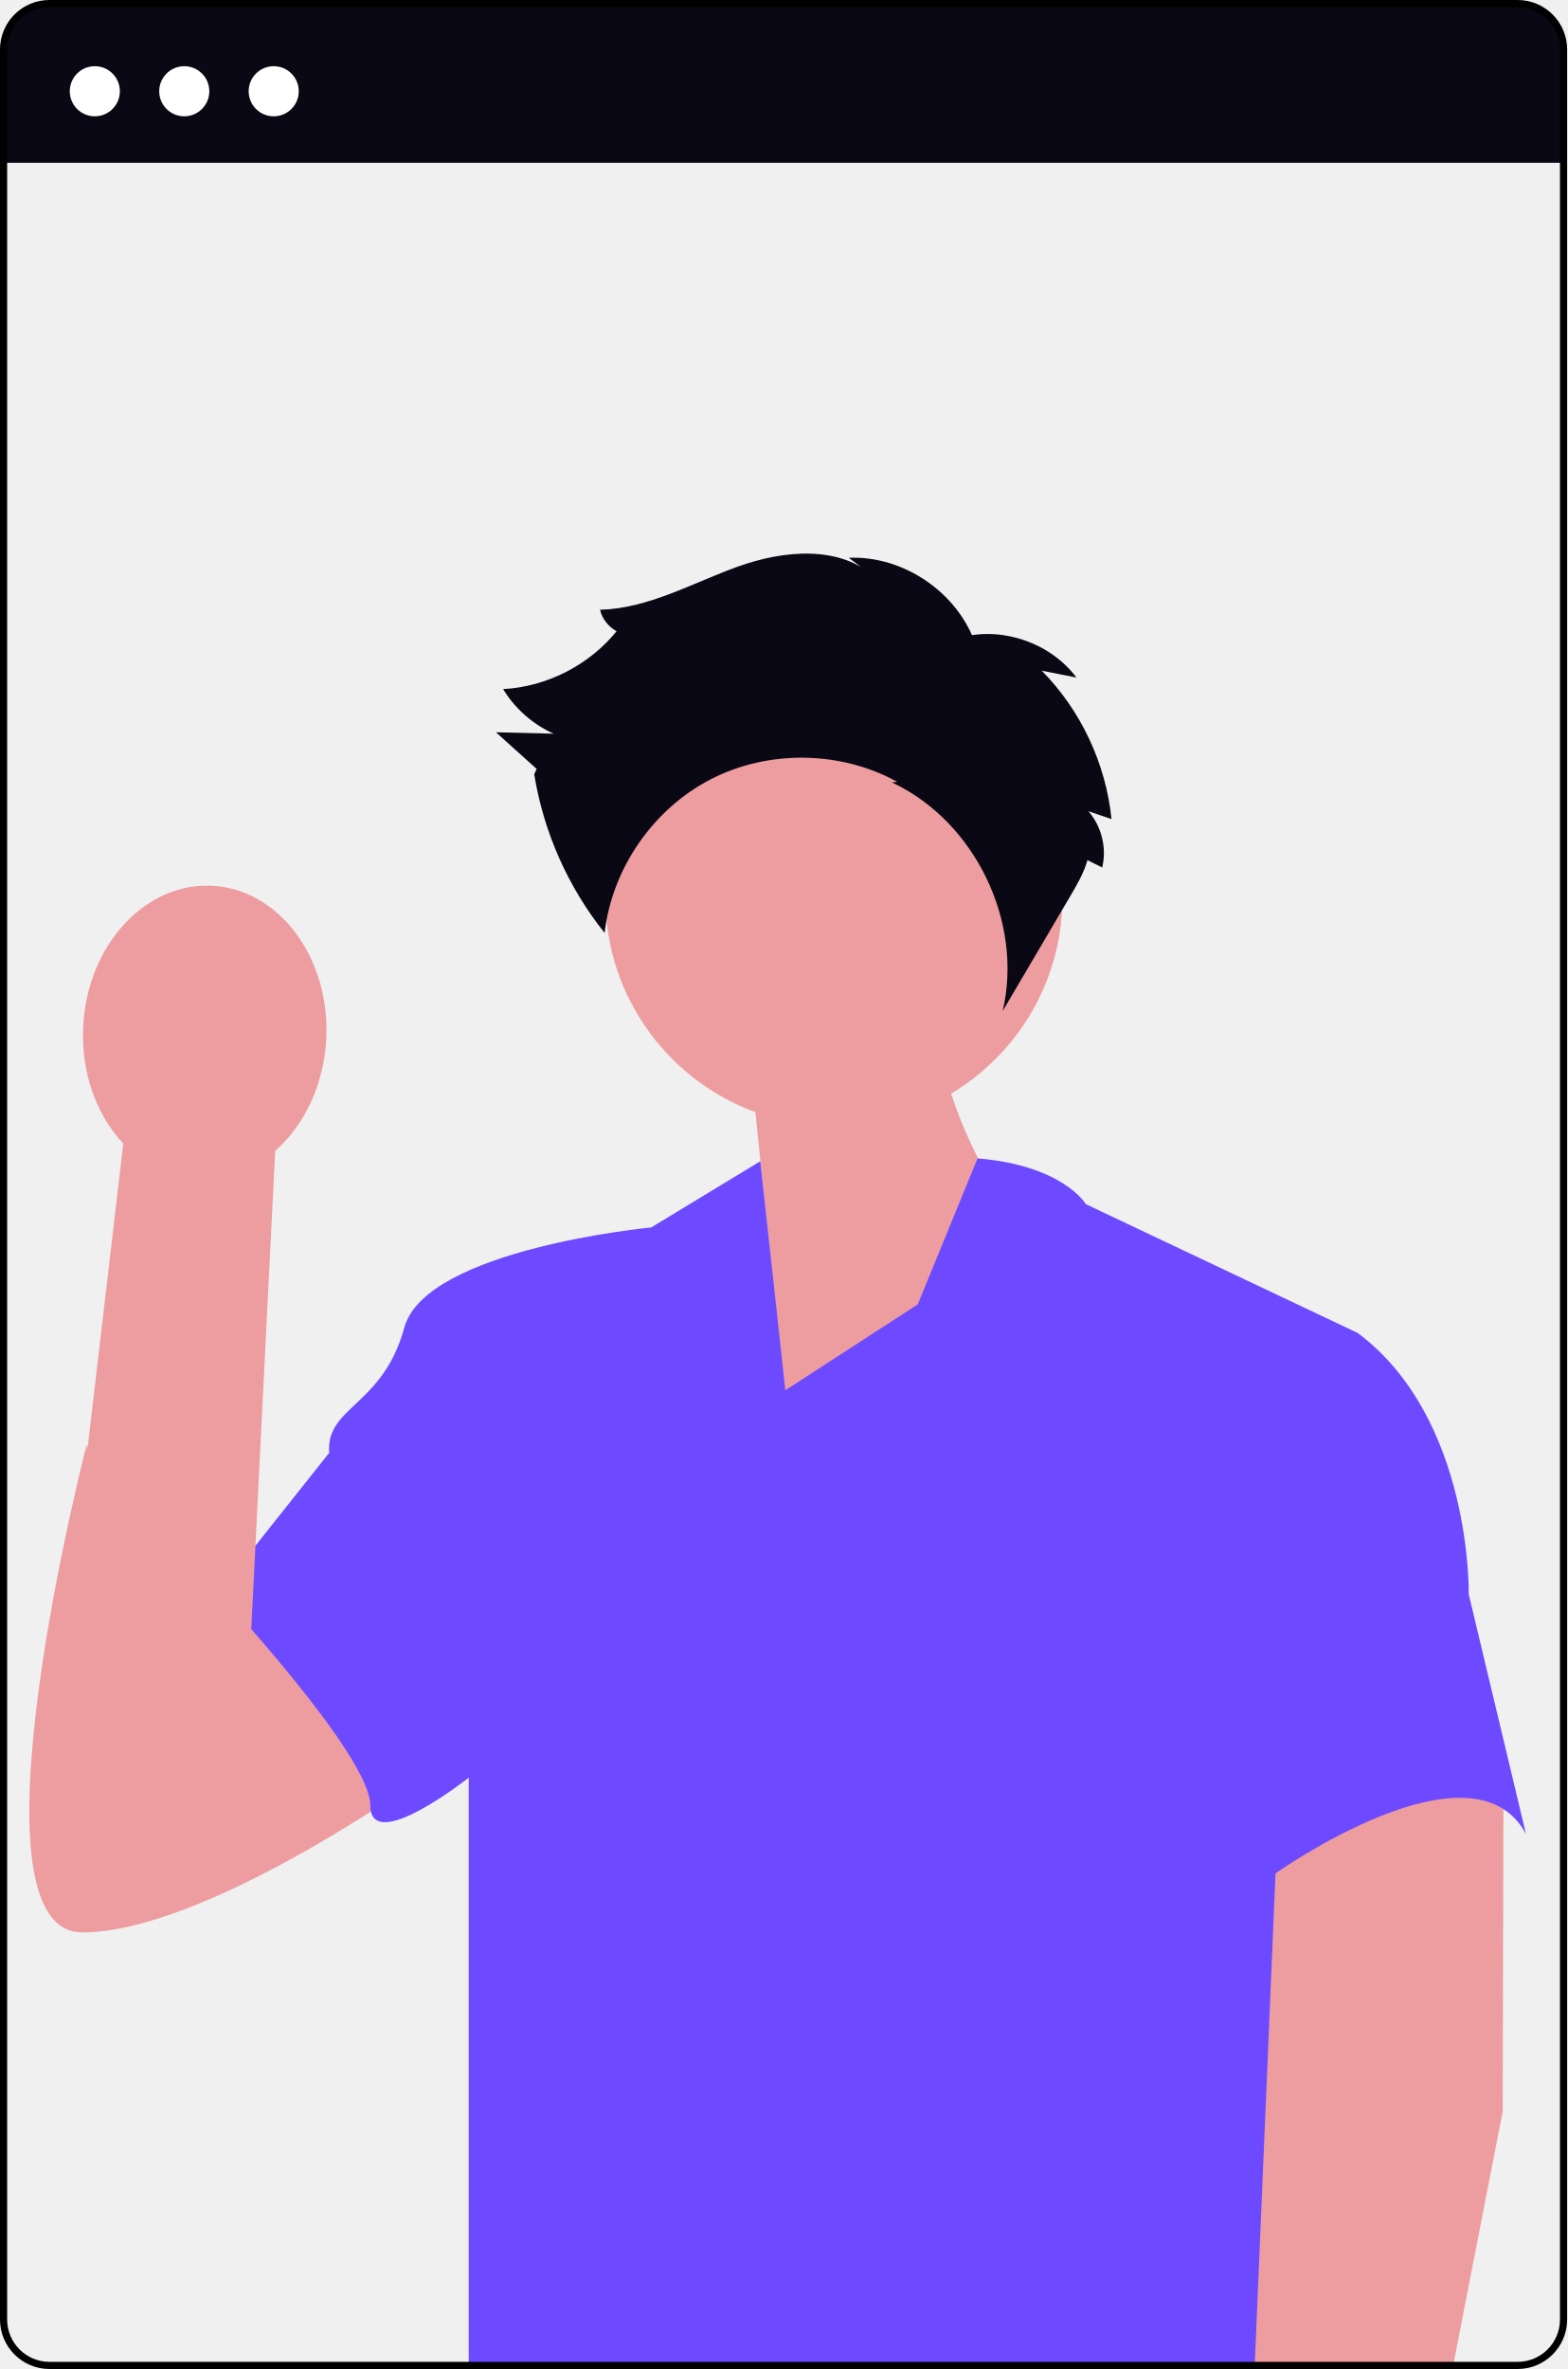
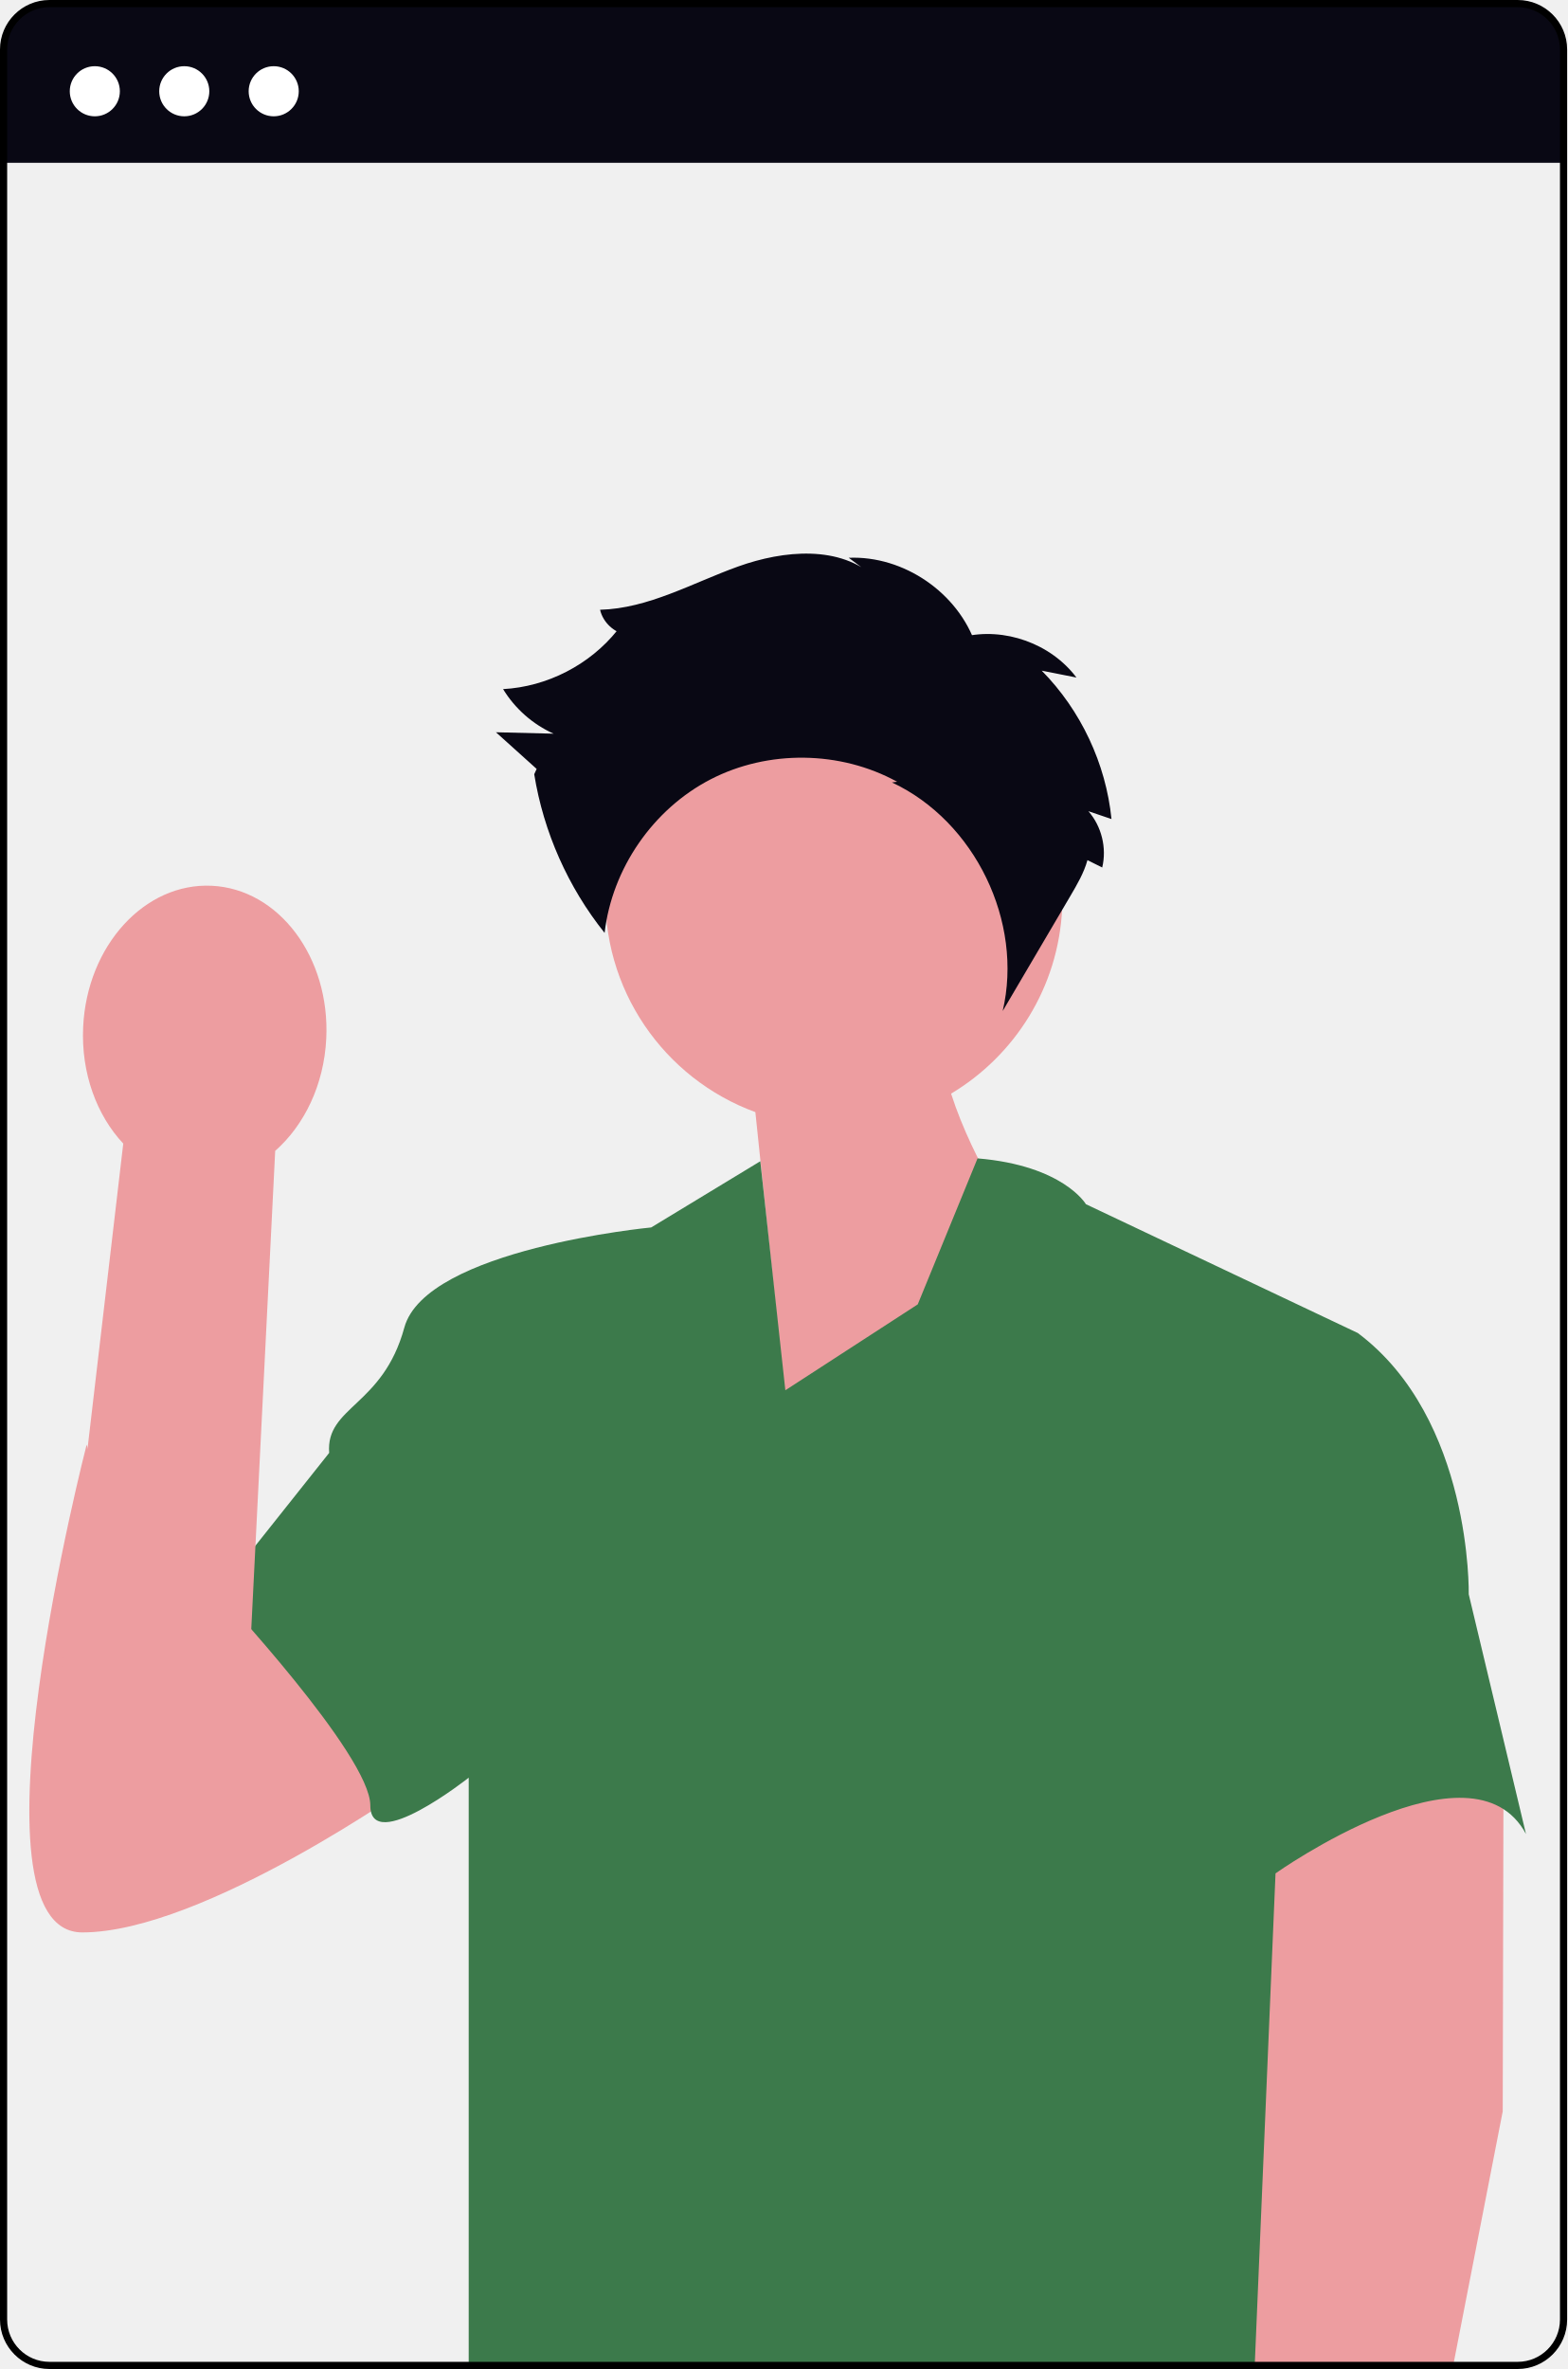
<svg xmlns="http://www.w3.org/2000/svg" id="uuid-d9c3a1a4-8a22-4508-b599-4ec60cf1c3eb" width="505.946" height="764.694" viewBox="0 0 505.946 764.694">
  <path d="M342.927,293.112c1.896-40.703-29.564-75.237-70.267-77.133-40.703-1.896-75.238,29.564-77.134,70.267-1.538,33.011,18.865,61.96,48.344,72.736l9.861,94.823,75.452-57.143s-14.76-20.717-22.125-43.645c20.503-12.272,34.674-34.246,35.869-59.905Z" fill="#ed9da0" />
  <path d="M49.67,538.289l-21.697-71.965s-40.68,157.445-1.406,157.445,107.427-48.515,107.427-48.515l-52.168-63.485-32.157,26.521Z" fill="#ed9da0" />
  <polygon points="485.404 572.596 485.154 681.525 469.232 763.192 372.926 762.962 412.38 578.719 485.404 572.596" fill="#ed9da0" />
-   <path d="M245.465,374.839l-35.231,21.37s-72.773,6.931-79.704,32.344c-6.931,25.413-25.413,25.413-24.258,40.429l-35.809,45.05s49.093,52.558,49.093,68.73,31.766-8.941,31.766-8.941v189.949h253.756l6.725-159.06s63.532-45.05,80.859-12.706l-18.482-77.394s1.155-56.601-35.809-84.324l-87.79-41.585s-7.258-12.476-34.981-14.786l-19.31,47.13-42.74,27.723-8.086-73.928Z" fill="#6d4aff" />
+   <path d="M245.465,374.839l-35.231,21.37s-72.773,6.931-79.704,32.344c-6.931,25.413-25.413,25.413-24.258,40.429l-35.809,45.05s49.093,52.558,49.093,68.73,31.766-8.941,31.766-8.941v189.949h253.756l6.725-159.06s63.532-45.05,80.859-12.706l-18.482-77.394s1.155-56.601-35.809-84.324l-87.79-41.585s-7.258-12.476-34.981-14.786l-19.31,47.13-42.74,27.723-8.086-73.928Z" fill="#3c7a4b" />
  <path d="M287.971,252.566c26.776,12.54,42.501,45.003,35.743,73.787,7.283-12.377,14.565-24.753,21.848-37.13,2.175-3.696,4.372-7.445,5.521-11.576,1.589.79,3.177,1.579,4.766,2.369,1.518-6.297-.197-13.285-4.458-18.163,2.484.843,4.968,1.687,7.452,2.53-1.801-17.897-9.889-35.099-22.523-47.903l11.214,2.224c-8.231-10.953-23.218-16.341-36.539-13.137l4.063,2.661c-5.685-16.869-23.259-28.934-41.044-28.178,2.906,2.17,5.812,4.341,8.718,6.511-11.441-10.685-29.701-8.986-44.435-3.696-14.734,5.29-28.916,13.549-44.565,13.963.943,4.111,4.567,7.469,8.737,8.097l-3.19-1.424c-8.897,11.105-22.65,18.172-36.858,18.939,3.829,6.287,9.598,11.375,16.315,14.388-6.206-.153-12.412-.307-18.619-.46,4.379,3.945,8.759,7.889,13.138,11.834l-.779,1.721c3.007,18.642,10.918,36.471,22.722,51.21,2.387-20.766,15.647-39.974,34.218-49.567,18.572-9.593,41.91-9.29,60.226.782l-1.671.221Z" fill="#090814" />
  <path d="M88.846,371.492l-8.919,178.259-61.79,4.27,21.657-184.879c-8.547-9.12-13.661-22.721-12.944-37.687,1.255-26.188,19.841-46.575,41.513-45.537,21.673,1.038,38.224,23.109,36.97,49.297-.717,14.967-7.108,28.017-16.487,36.277Z" fill="#ed9da0" />
  <path d="M504.791,15.964v36.595H1.155V15.964C1.155,7.797,7.797,1.155,15.964,1.155h474.019c8.167,0,14.809,6.642,14.809,14.809Z" fill="#090814" />
  <circle cx="30.611" cy="29.456" r="8.086" fill="#fff" />
  <circle cx="59.489" cy="29.456" r="8.086" fill="#fff" />
  <circle cx="88.367" cy="29.456" r="8.086" fill="#fff" />
  <path d="M489.982,764.694H15.963c-8.802,0-15.963-7.162-15.963-15.964V15.963C0,7.161,7.161,0,15.963,0h474.019c8.802,0,15.964,7.161,15.964,15.963v732.767c0,8.802-7.162,15.964-15.964,15.964ZM15.963,2.31c-7.529,0-13.653,6.124-13.653,13.653v732.767c0,7.529,6.124,13.654,13.653,13.654h474.019c7.529,0,13.654-6.125,13.654-13.654V15.963c0-7.529-6.125-13.653-13.654-13.653H15.963Z" />
</svg>
